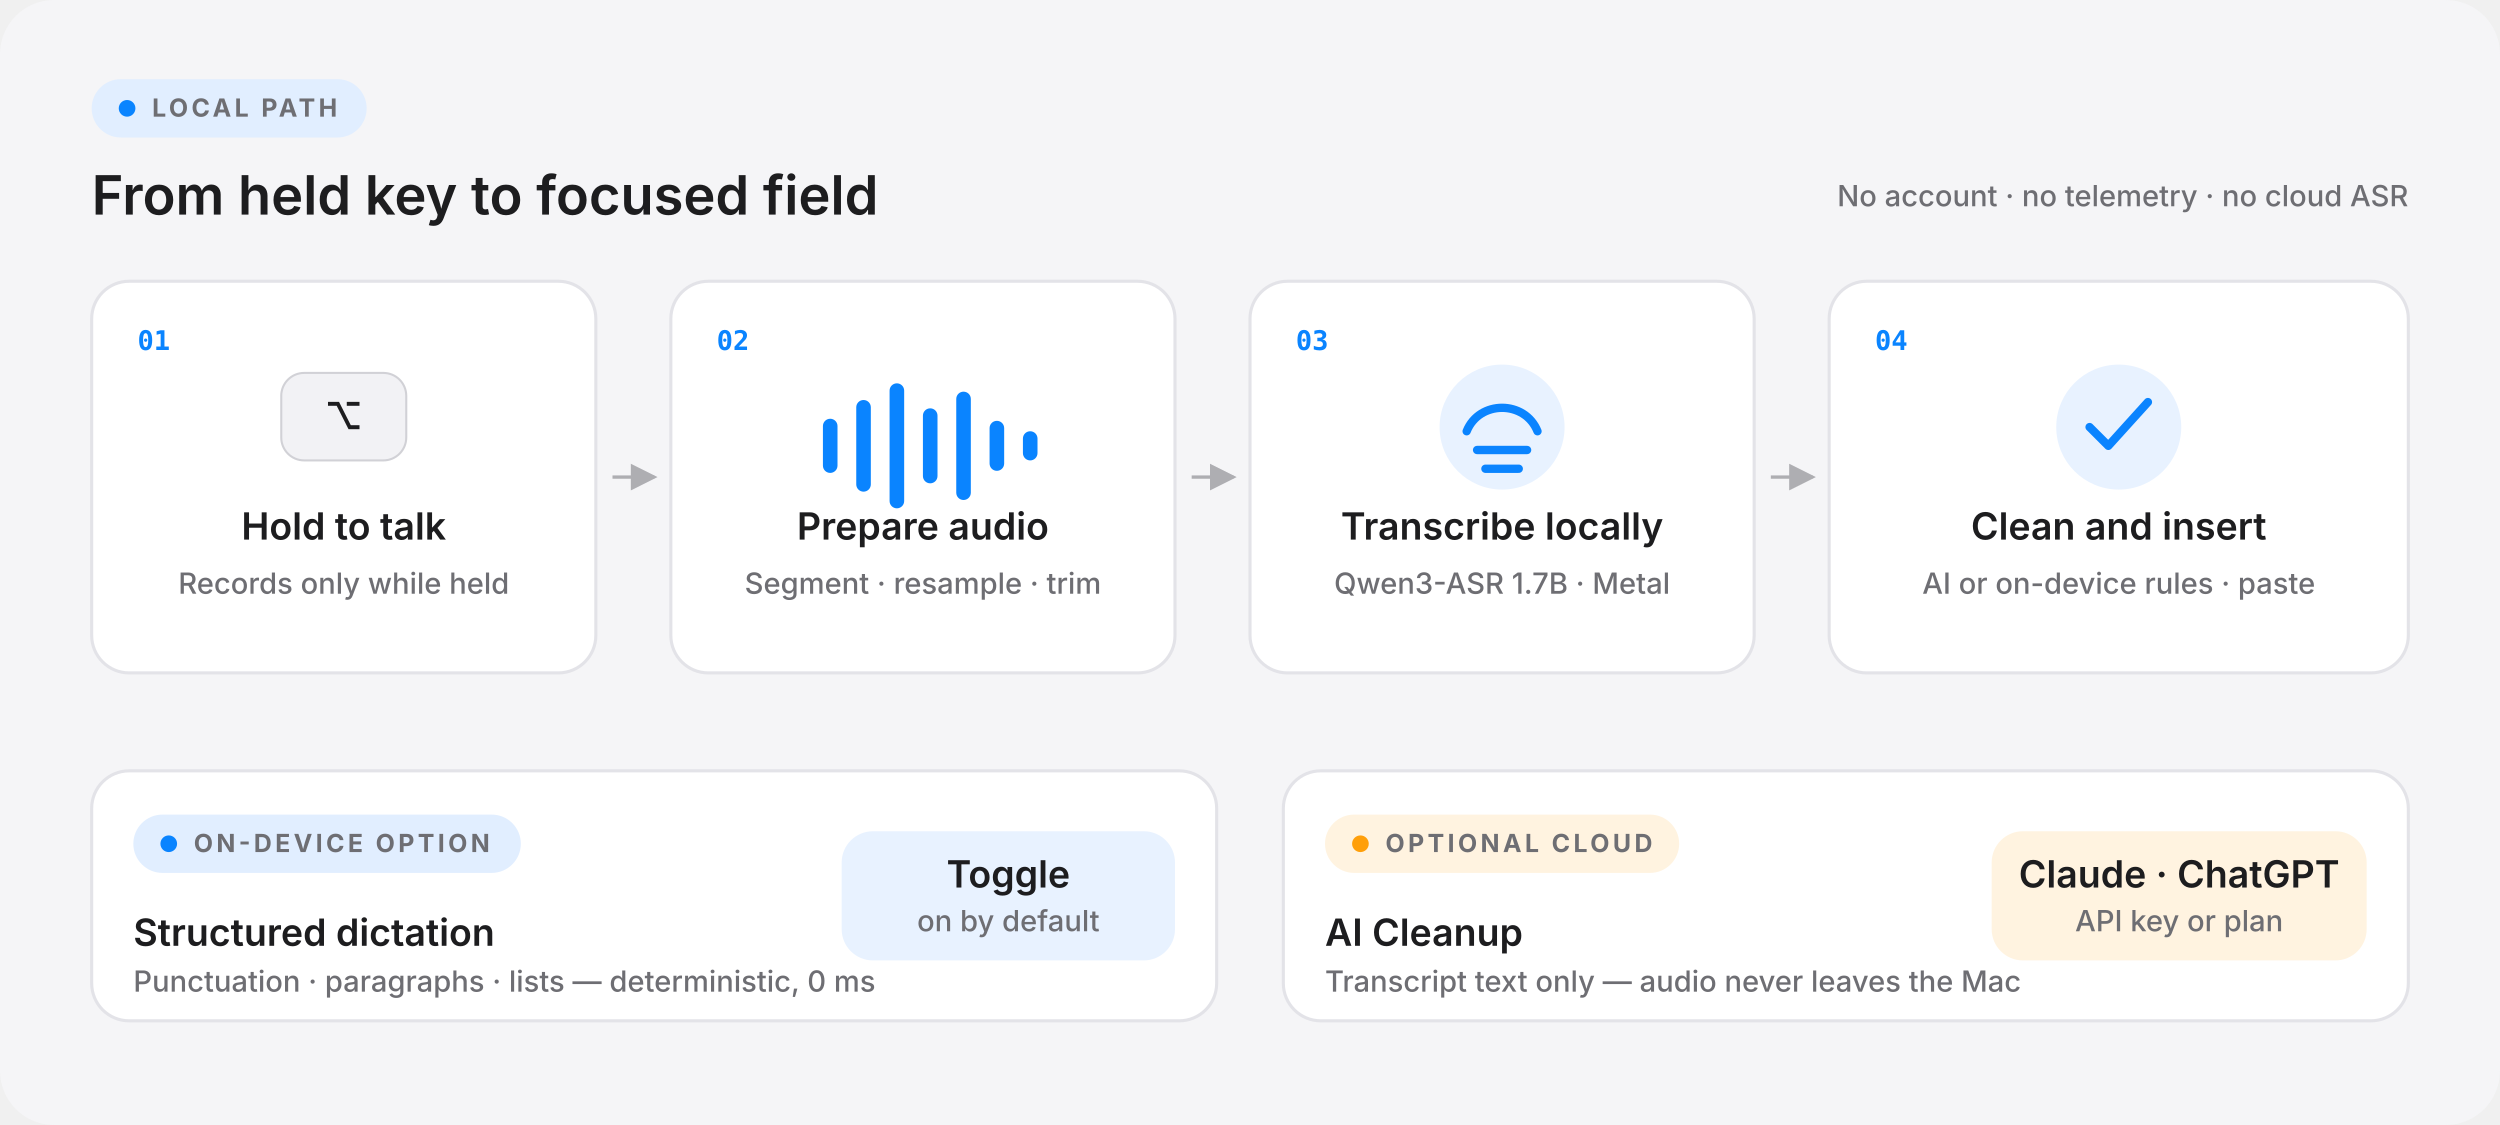
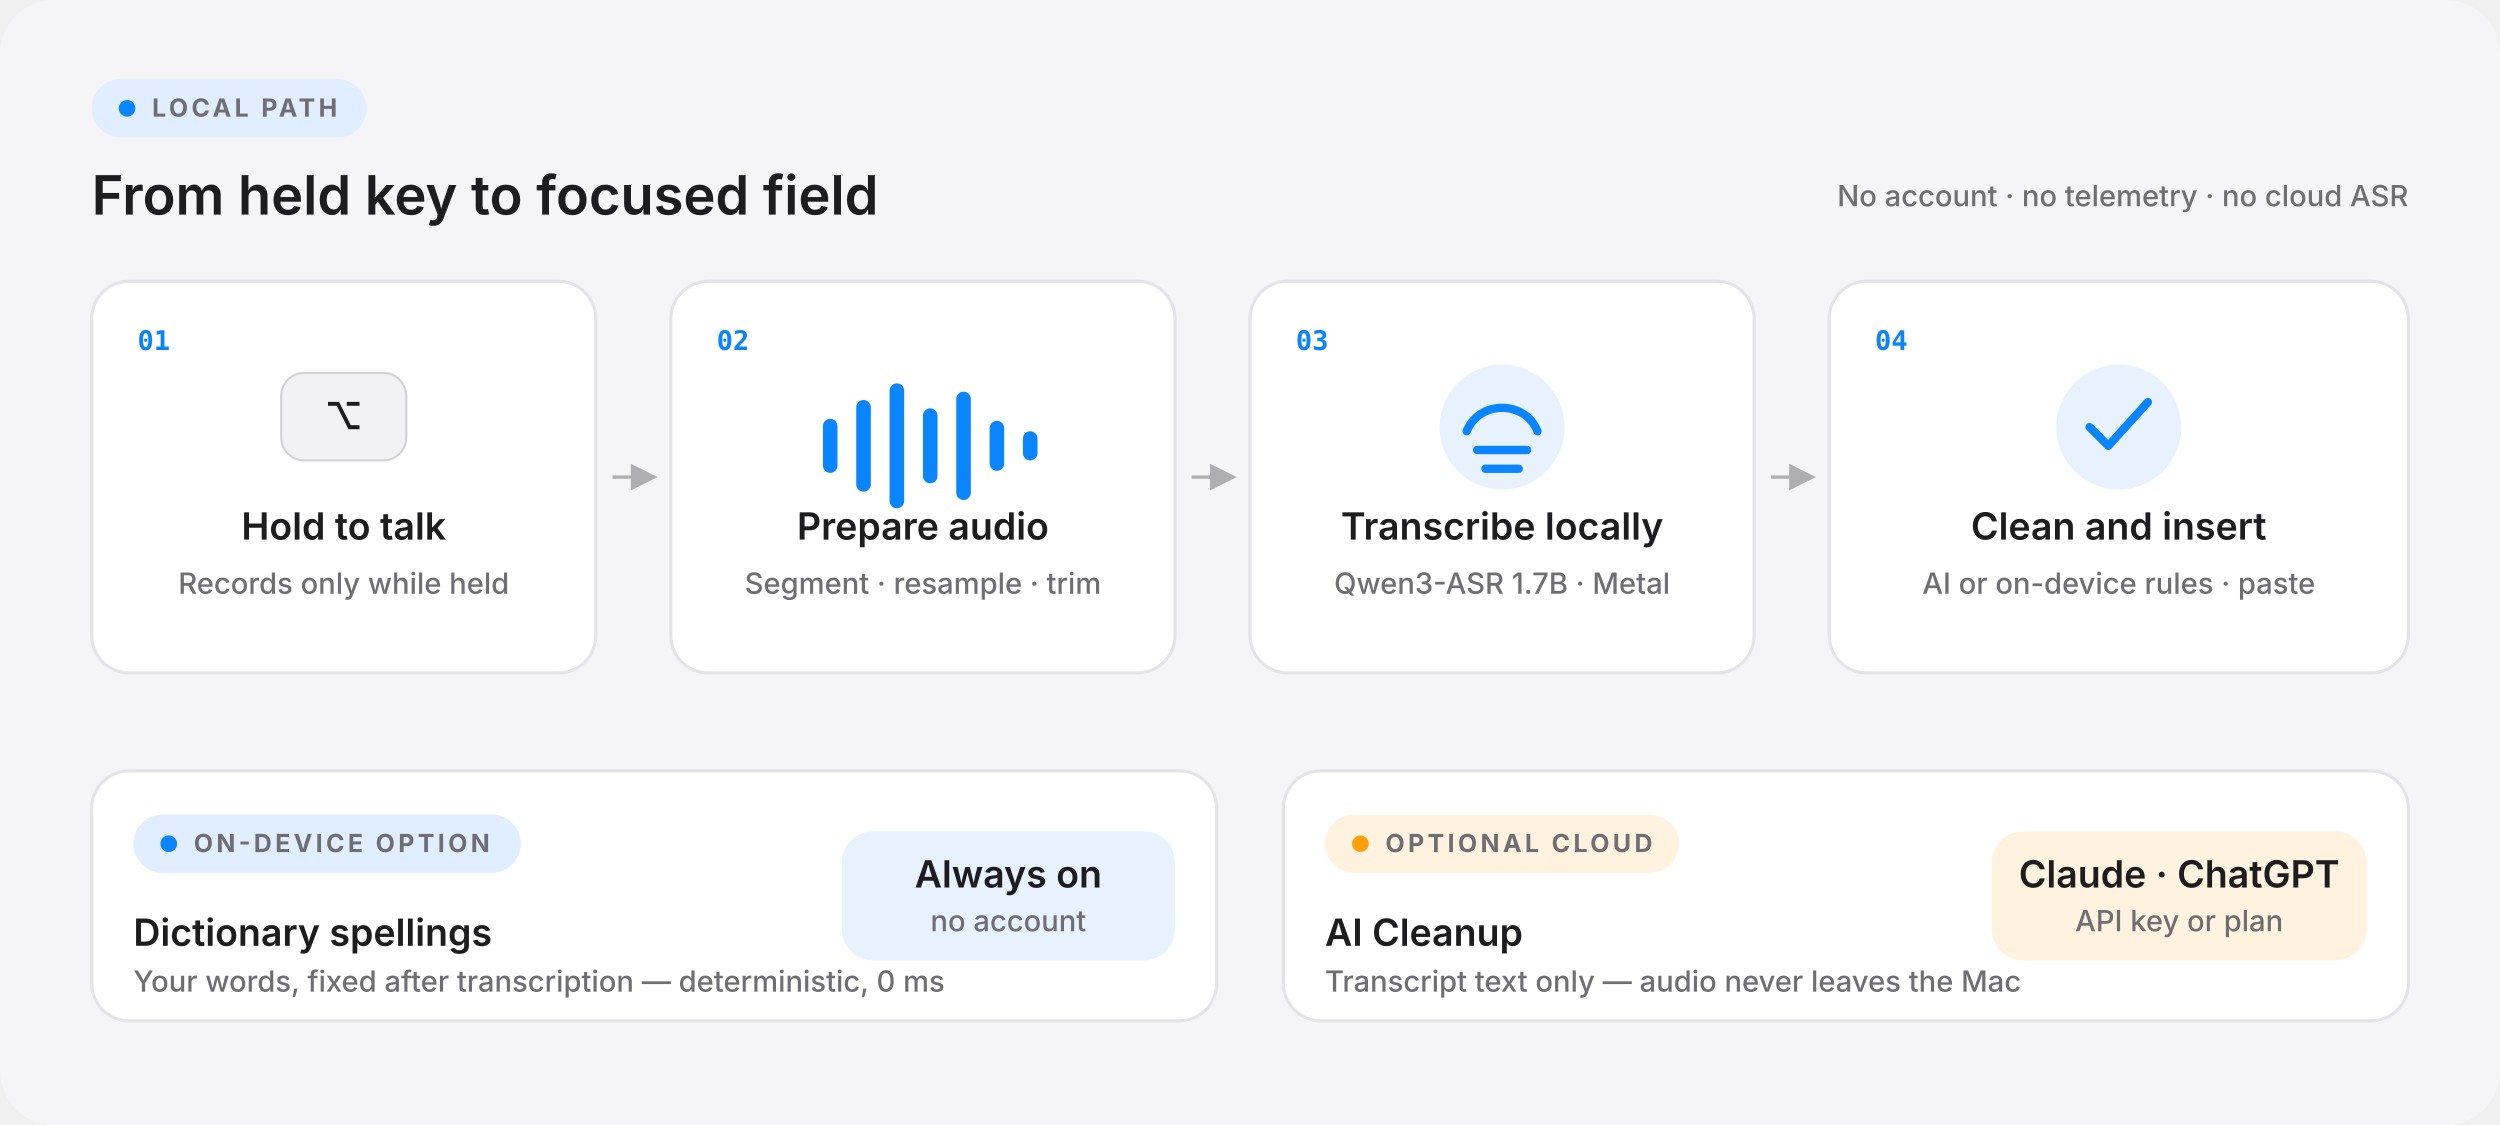
<svg xmlns="http://www.w3.org/2000/svg" width="1200" height="540" viewBox="0 0 1200 540" role="img" aria-labelledby="title desc">
  <defs>
    <marker id="arrow" markerWidth="8" markerHeight="8" refX="7" refY="4" orient="auto">
      <path d="M0 0 8 4 0 8Z" fill="#aeaeb2" />
    </marker>
    <style>
      .title{font:600 26px -apple-system,BlinkMacSystemFont,"Segoe UI",sans-serif;fill:#1d1d1f}
      .label{font:600 18px -apple-system,BlinkMacSystemFont,"Segoe UI",sans-serif;fill:#1d1d1f}
      .small{font:450 14px -apple-system,BlinkMacSystemFont,"Segoe UI",sans-serif;fill:#6e6e73}
      .eyebrow{font:650 12px -apple-system,BlinkMacSystemFont,"Segoe UI",sans-serif;letter-spacing:1.6px;fill:#6e6e73}
      .number{font:600 13px ui-monospace,SFMono-Regular,Menlo,monospace;fill:#0a84ff}
      .card{fill:#ffffff;stroke:#e3e3e8;stroke-width:1.5}
      .line{stroke:#aeaeb2;stroke-width:1.6;fill:none;marker-end:url(#arrow)}
    </style>
  </defs>
  <rect width="1200" height="540" rx="26" fill="#f5f5f7" />
  <rect x="44" y="38" width="132" height="28" rx="14" fill="#e1eeff" />
  <circle cx="61" cy="52" r="4" fill="#0a84ff" />
  <text x="73" y="56" class="eyebrow" fill="#0a70e0">LOCAL PATH</text>
  <text x="44" y="103" class="title">From held key to focused field</text>
  <text x="1156" y="99" text-anchor="end" class="small">No account · no telemetry · no cloud ASR</text>
  <g transform="translate(44 135)">
    <rect class="card" width="242" height="188" rx="18" />
    <text x="22" y="33" class="number">01</text>
    <rect x="91" y="44" width="60" height="42" rx="11" fill="#f2f2f5" stroke="#d1d1d6" />
    <text x="121" y="71" text-anchor="middle" class="label">⌥</text>
    <text x="121" y="124" text-anchor="middle" class="label">Hold to talk</text>
    <text x="121" y="150" text-anchor="middle" class="small">Records only while held</text>
  </g>
  <path class="line" d="M294 229H314" />
  <g transform="translate(322 135)">
    <rect class="card" width="242" height="188" rx="18" />
    <text x="22" y="33" class="number">02</text>
    <g transform="translate(73 49)" fill="#0a84ff">
      <rect x="0" y="17" width="7" height="26" rx="3.5" />
      <rect x="16" y="8" width="7" height="44" rx="3.5" />
      <rect x="32" y="0" width="7" height="60" rx="3.5" />
      <rect x="48" y="12" width="7" height="36" rx="3.5" />
      <rect x="64" y="4" width="7" height="52" rx="3.5" />
      <rect x="80" y="18" width="7" height="24" rx="3.5" />
      <rect x="96" y="23" width="7" height="14" rx="3.5" />
    </g>
    <text x="121" y="124" text-anchor="middle" class="label">Prepare audio</text>
    <text x="121" y="150" text-anchor="middle" class="small">Segment · resample · trim</text>
  </g>
  <path class="line" d="M572 229H592" />
  <g transform="translate(600 135)">
    <rect class="card" width="242" height="188" rx="18" />
    <text x="22" y="33" class="number">03</text>
    <circle cx="121" cy="70" r="30" fill="#e8f2ff" />
    <path d="M104 72c6-15 28-15 34 0M109 81h24M113 90h16" fill="none" stroke="#0a84ff" stroke-width="4" stroke-linecap="round" />
    <text x="121" y="124" text-anchor="middle" class="label">Transcribe locally</text>
    <text x="121" y="150" text-anchor="middle" class="small">Qwen3-ASR 1.7B · Metal</text>
  </g>
  <path class="line" d="M850 229H870" />
  <g transform="translate(878 135)">
    <rect class="card" width="278" height="188" rx="18" />
    <text x="22" y="33" class="number">04</text>
    <circle cx="139" cy="70" r="30" fill="#e8f2ff" />
    <path d="M125 70l9 9 19-21" fill="none" stroke="#0a84ff" stroke-width="4" stroke-linecap="round" stroke-linejoin="round" />
    <text x="139" y="124" text-anchor="middle" class="label">Clean and insert</text>
    <text x="139" y="150" text-anchor="middle" class="small">AI or on-device rules · paste</text>
  </g>
  <rect x="44" y="370" width="540" height="120" rx="18" fill="#ffffff" stroke="#e3e3e8" stroke-width="1.5" />
  <rect x="64" y="391" width="186" height="28" rx="14" fill="#e1eeff" />
  <circle cx="81" cy="405" r="4" fill="#0a84ff" />
  <text x="93" y="409" class="eyebrow" fill="#0a70e0">ON-DEVICE OPTION</text>
-   <text x="64" y="454" class="label">Structured dictation</text>
-   <text x="64" y="476" class="small">Punctuation · paragraphs · lists — deterministic, 0 ms</text>
+   <text x="64" y="454" class="label">Dictionary spellings</text>
+   <text x="64" y="476" class="small">Your words, fixed after transcription — deterministic, 0 ms</text>
  <rect x="404" y="399" width="160" height="62" rx="15" fill="#e8f2ff" />
-   <text x="484" y="426" text-anchor="middle" class="label">Toggle</text>
-   <text x="484" y="447" text-anchor="middle" class="small">on by default</text>
+   <text x="484" y="426" text-anchor="middle" class="label">Always on</text>
+   <text x="484" y="447" text-anchor="middle" class="small">no account</text>
  <rect x="616" y="370" width="540" height="120" rx="18" fill="#ffffff" stroke="#e3e3e8" stroke-width="1.5" />
  <rect x="636" y="391" width="170" height="28" rx="14" fill="#fff3e0" />
  <circle cx="653" cy="405" r="4" fill="#ff9f0a" />
  <text x="665" y="409" class="eyebrow" fill="#c26a00">OPTIONAL CLOUD</text>
  <text x="636" y="454" class="label">AI Cleanup</text>
  <text x="636" y="476" class="small">Transcript text only — audio never leaves the Mac</text>
  <rect x="956" y="399" width="180" height="62" rx="15" fill="#fff3e0" />
  <text x="1046" y="426" text-anchor="middle" class="label">Claude · ChatGPT</text>
  <text x="1046" y="447" text-anchor="middle" class="small">API key or plan</text>
</svg>
